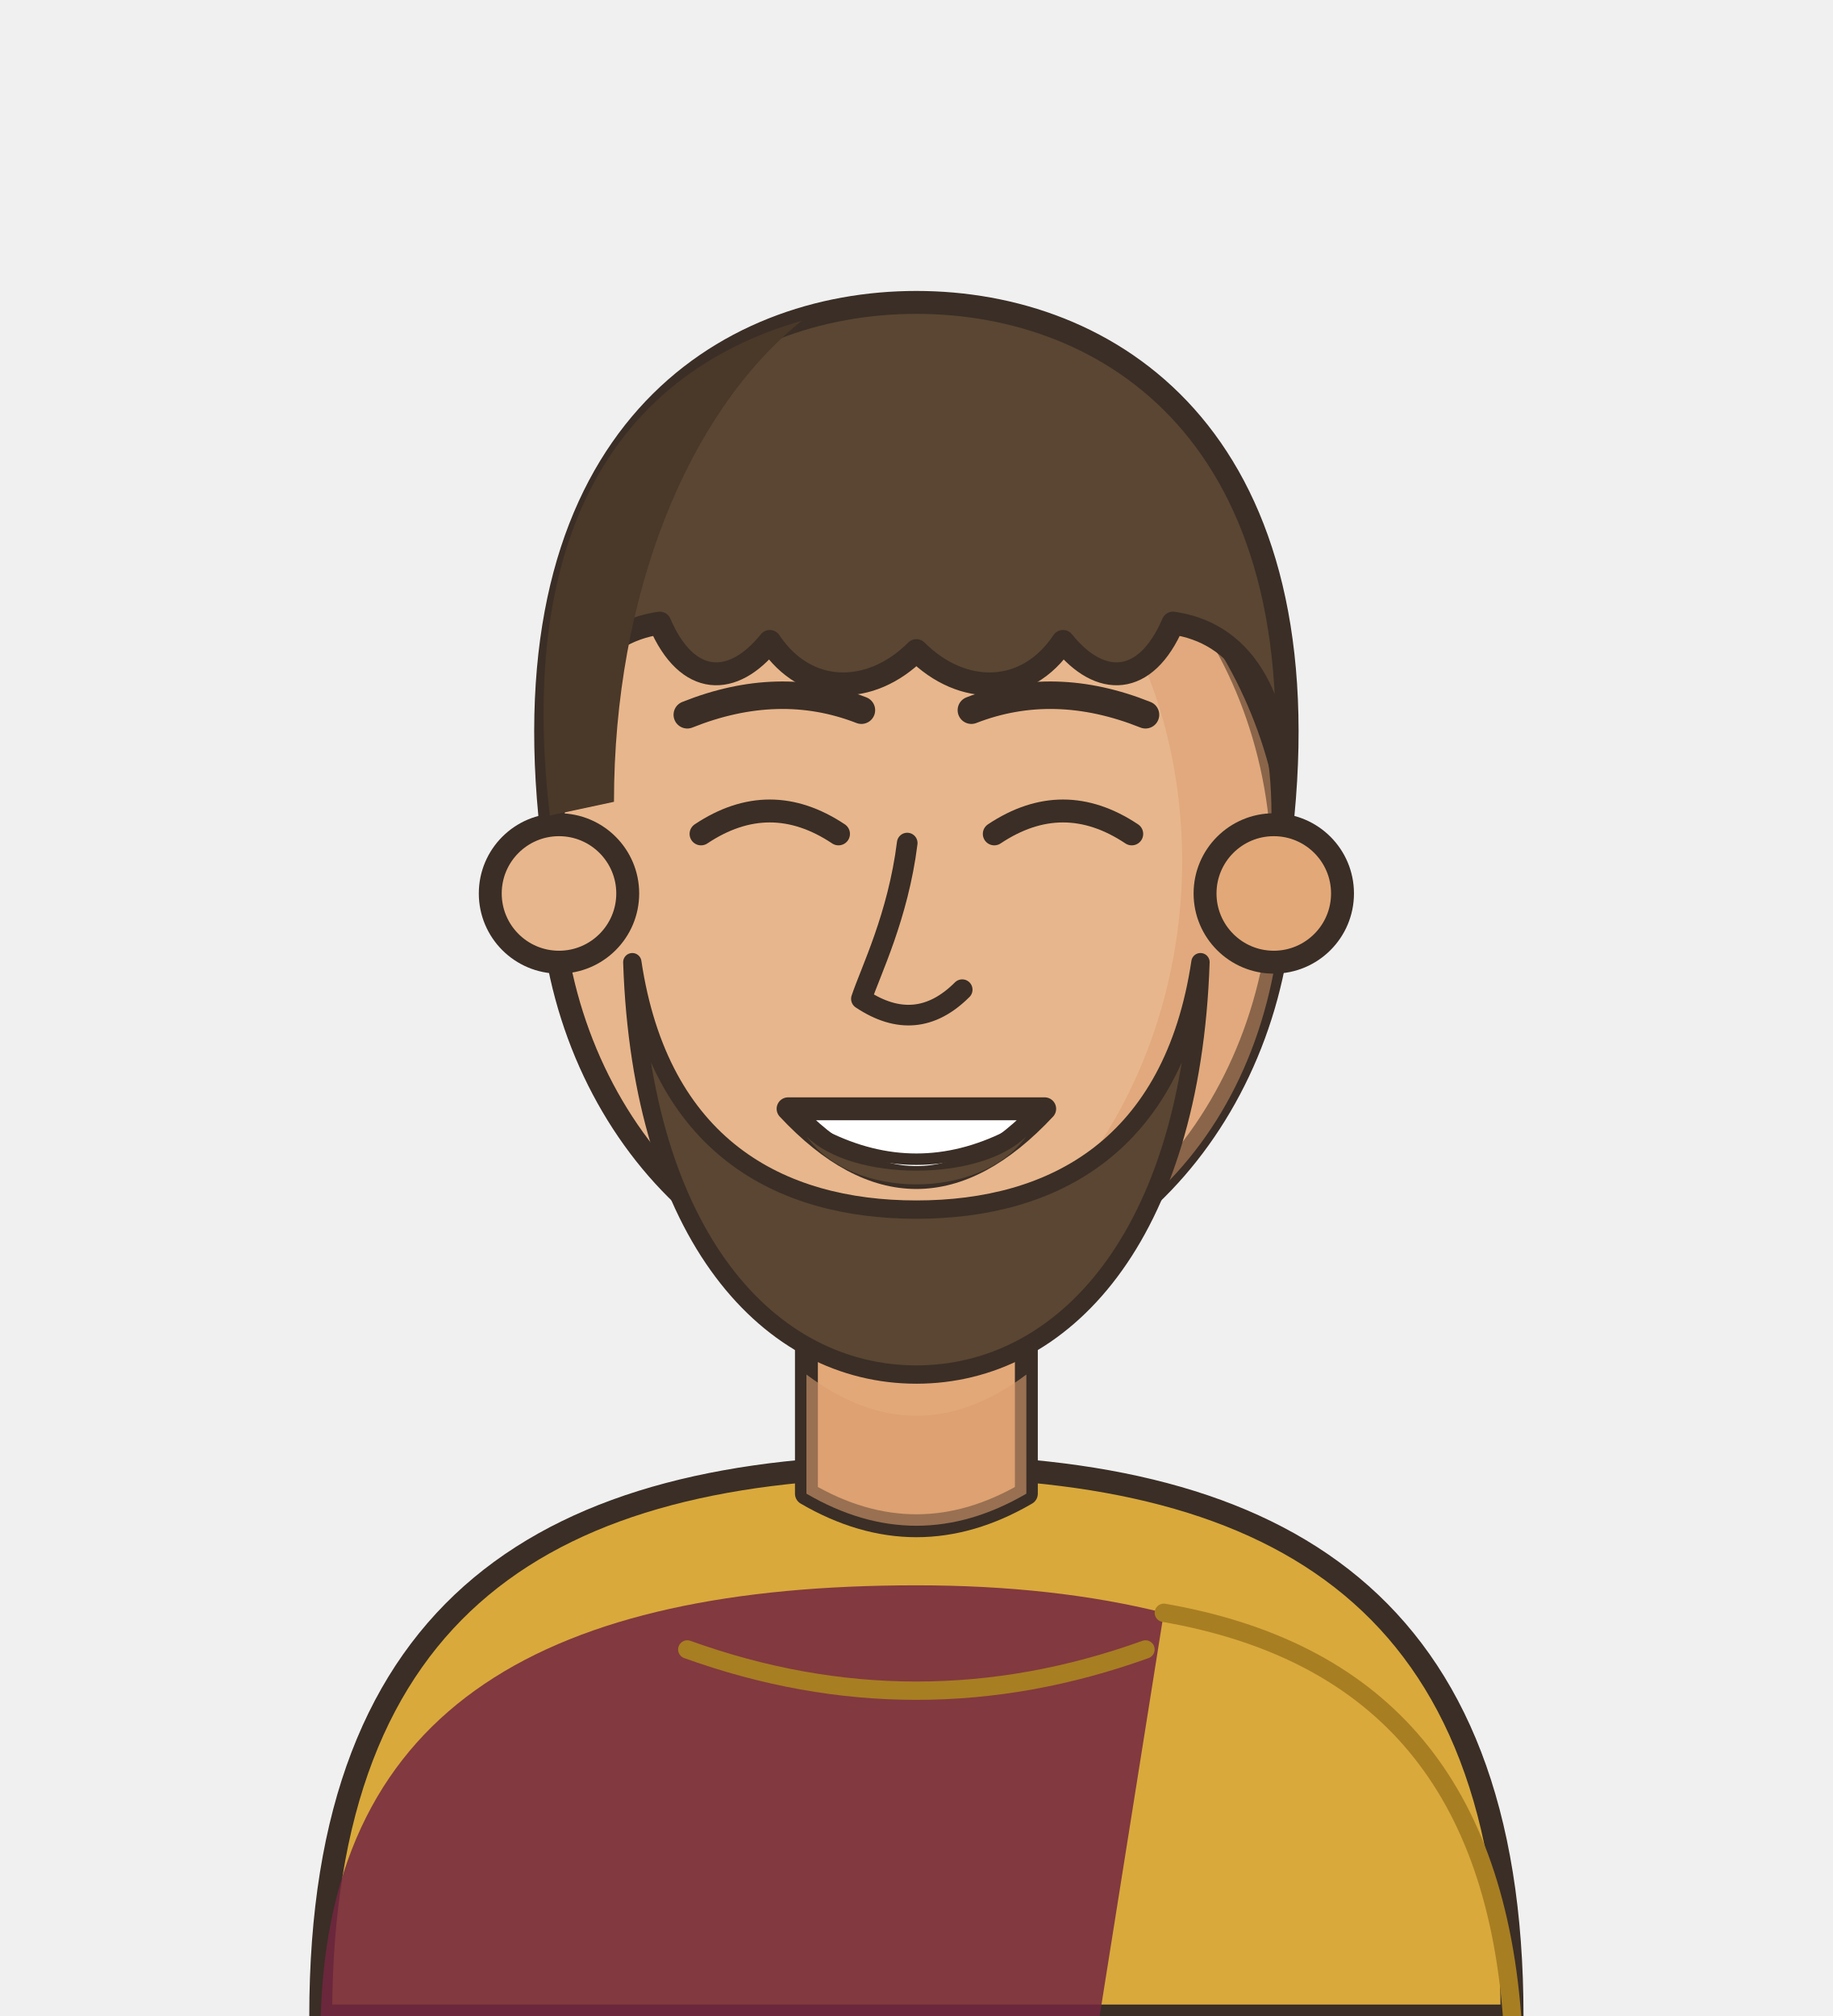
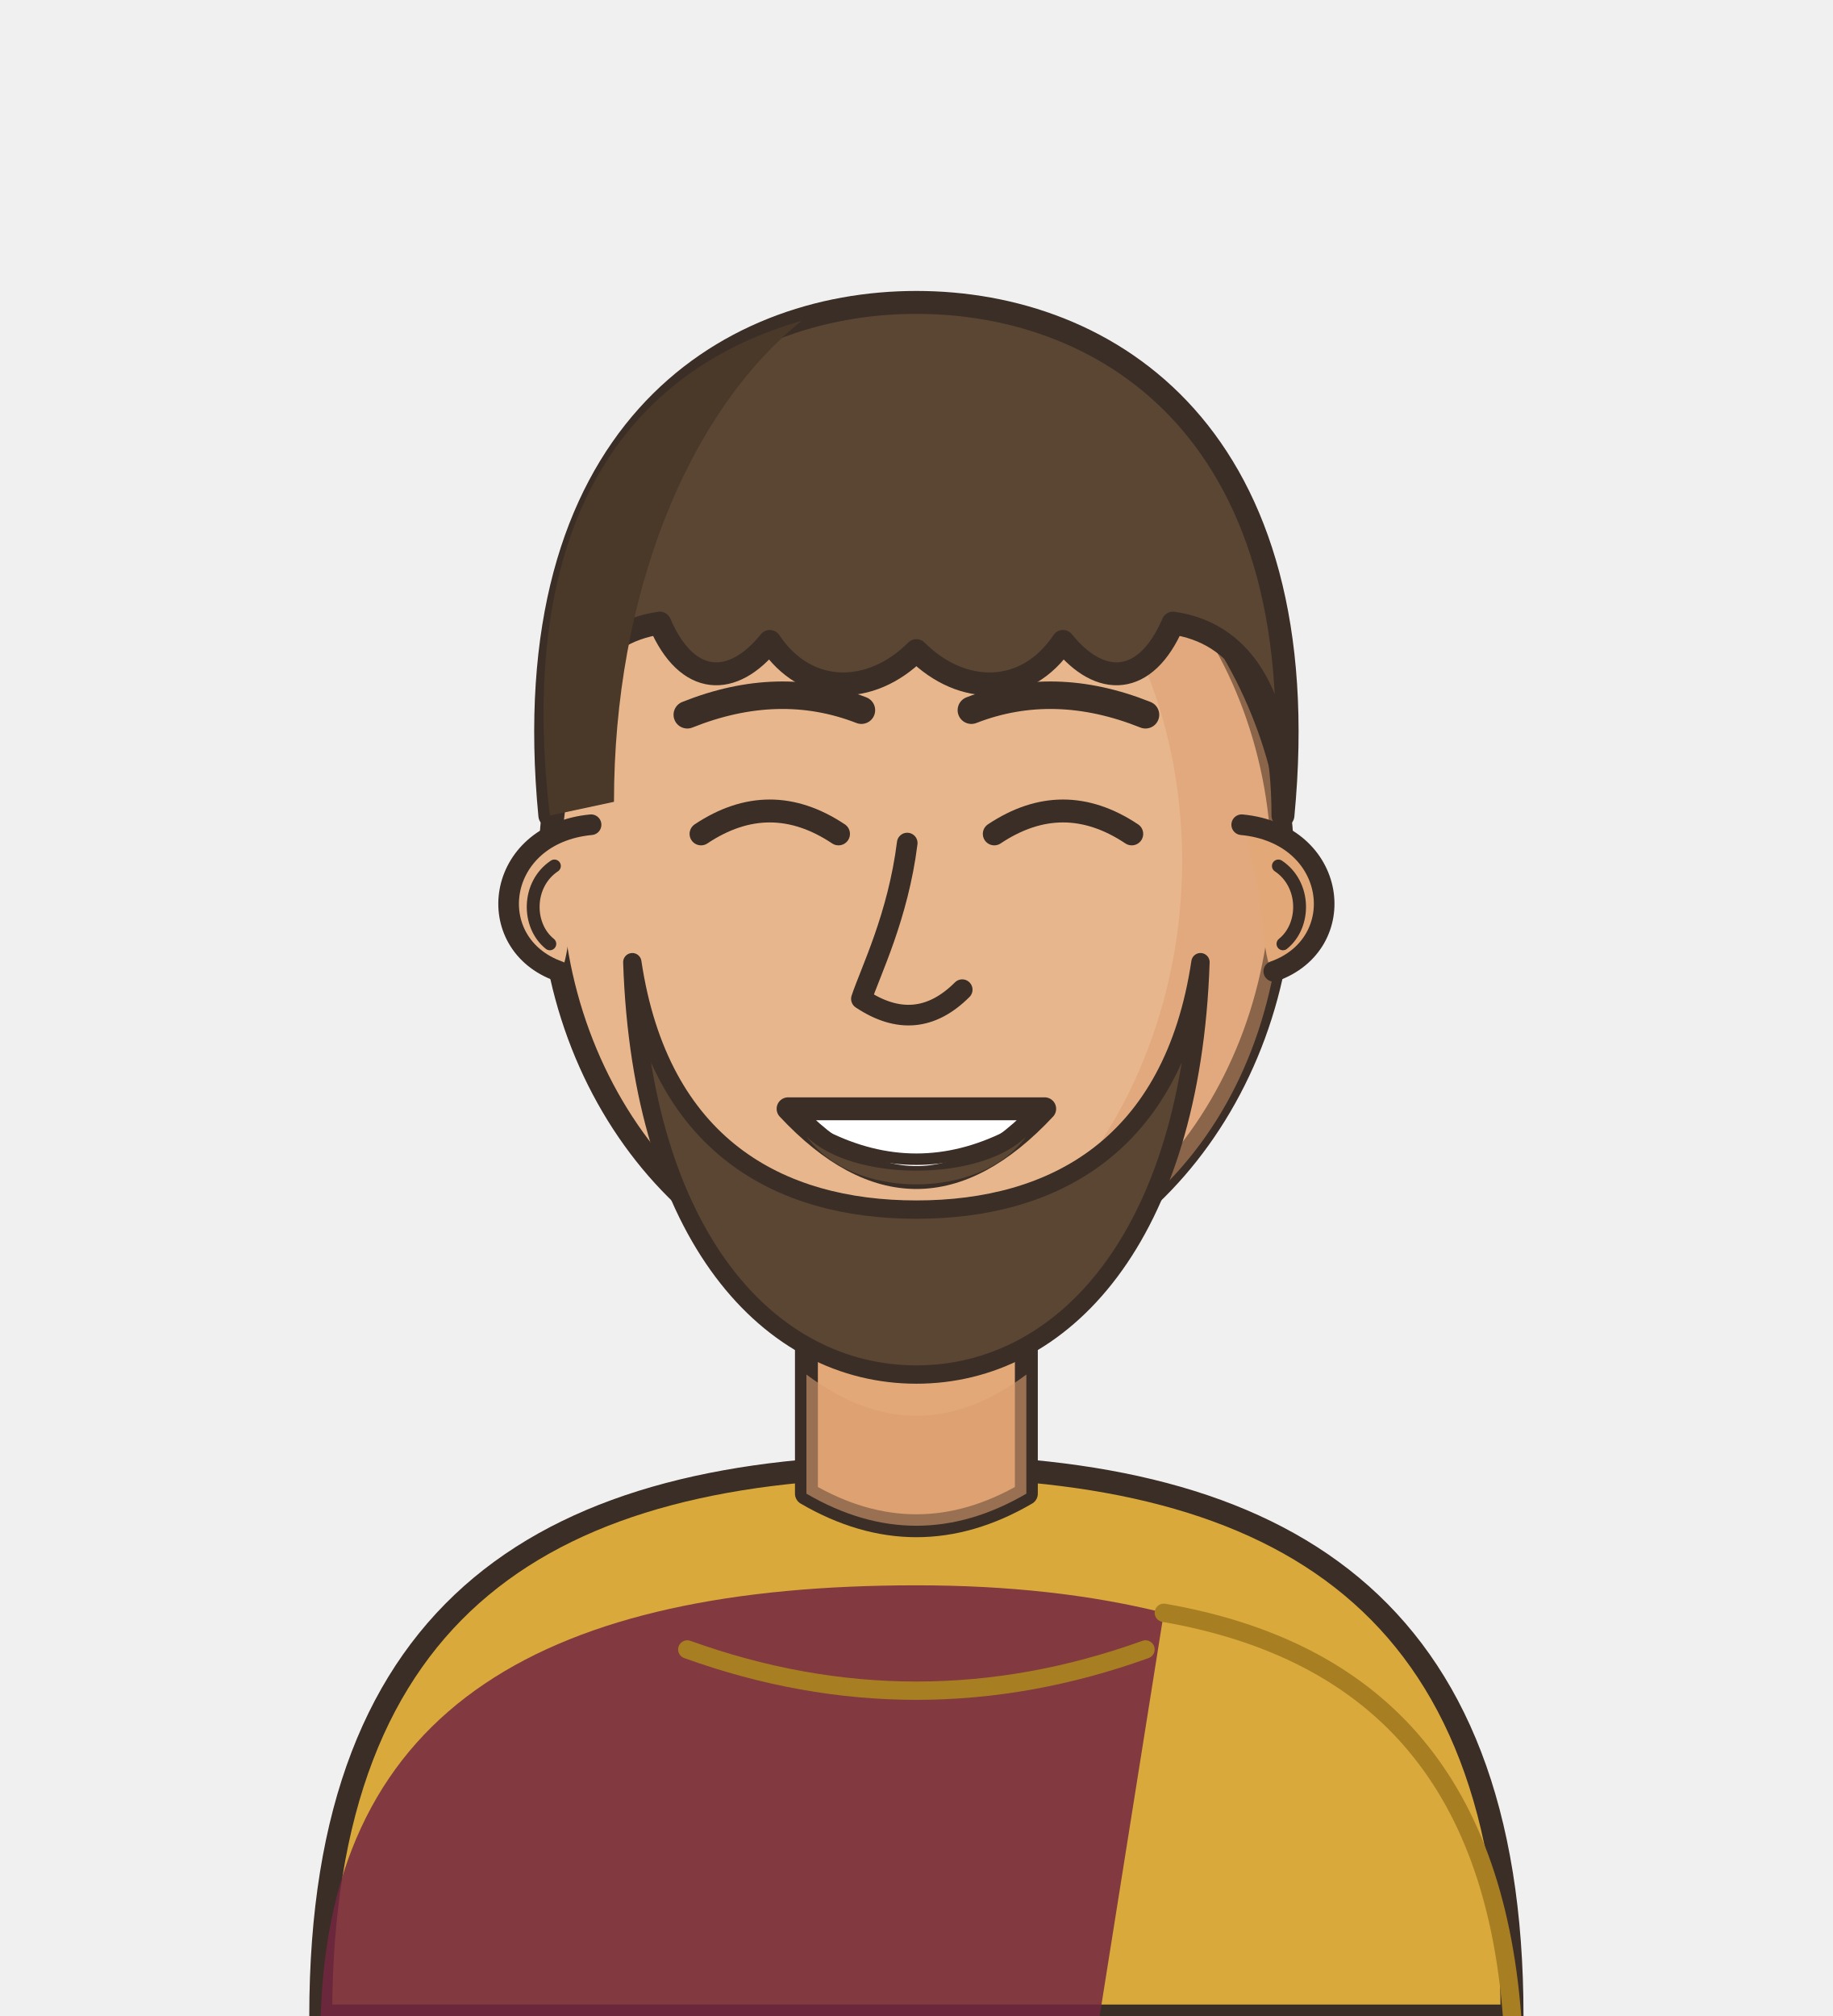
<svg xmlns="http://www.w3.org/2000/svg" width="400" height="440" viewBox="0 0 400 440">
  <g stroke="#3A2E26" stroke-width="5" stroke-linejoin="round" stroke-linecap="round">
    <path d="M70 440 C70 350 120 320 200 320 C280 320 330 350 330 440 Z" fill="#D9A93C" />
    <path d="M70 440 C72 372 120 346 200 346 C220 346 238 348 254 352 L240 440 Z" fill="#732640" stroke="none" opacity="0.85" />
    <path d="M254 352 C300 360 326 388 330 440" fill="none" stroke="#A87E22" stroke-width="4" />
    <path d="M150 360 Q200 378 250 360" fill="none" stroke="#A87E22" stroke-width="4" />
    <path d="M176 274 L176 326 Q200 340 224 326 L224 274 Z" fill="#E3A878" />
    <path d="M176 300 Q200 318 224 300 L224 326 Q200 340 176 326 Z" fill="#D99C6E" stroke="none" opacity="0.6" />
    <ellipse cx="200" cy="190" rx="80" ry="92" fill="#E8B68C" />
    <path d="M200 100 C250 104 280 150 280 190 C280 245 245 280 200 282 C235 270 258 230 258 188 C258 145 235 108 200 100 Z" fill="#D99C6E" stroke="none" opacity="0.5" />
-     <circle cx="122" cy="195" r="15" fill="#E8B68C" />
-     <circle cx="278" cy="195" r="15" fill="#E3A878" />
+     <path d="M129 179 C107 180 103 207 122 213 C125 208 124 196 127 188 C127 184 128 181 129 179 Z" fill="#E8B68C" stroke="none" />
+     <path d="M271 179 C293 180 297 207 278 213 C275 208 276 196 273 188 C273 184 272 181 271 179 Z" fill="#E3A878" stroke="none" />
+     <path d="M129 180 C108 182 105 206 122 212" fill="none" stroke="#3A2E26" stroke-width="4.5" />
+     <path d="M271 180 C292 182 295 206 278 212" fill="none" stroke="#3A2E26" stroke-width="4.5" />
+     <path d="M121 189 C115 193 115 202 120 206" fill="none" stroke="#3A2E26" stroke-width="2.8" />
+     <path d="M279 189 C285 193 285 202 280 206" fill="none" stroke="#3A2E26" stroke-width="2.8" />
    <path d="M120 178 C112 95 158 66 200 66 C242 66 288 95 280 178 C280 150 270 138 256 136 C250 150 240 150 232 140 C224 152 210 152 200 142 C190 152 176 152 168 140 C160 150 150 150 144 136 C130 138 120 150 120 178 Z" fill="#5A4632" />
    <path d="M120 178 C112 110 140 80 175 70 C150 90 134 130 134 175 Z" fill="#4A3829" stroke="none" />
    <path d="M150 156 Q170 148 188 155" fill="none" stroke="#3A2E26" stroke-width="6" />
    <path d="M212 155 Q230 148 250 156" fill="none" stroke="#3A2E26" stroke-width="6" />
    <path d="M153 182 Q168 172 183 182" fill="none" stroke="#3A2E26" stroke-width="5" />
    <path d="M217 182 Q232 172 247 182" fill="none" stroke="#3A2E26" stroke-width="5" />
    <path d="M198 184 C196 200 190 212 188 218 Q200 226 210 216" fill="none" stroke="#3A2E26" stroke-width="4.5" />
    <path d="M172 242 Q200 272 228 242 Z" fill="#fff" stroke="#3A2E26" stroke-width="5" />
    <path d="M180 248 Q200 258 220 248" fill="none" stroke="#3A2E26" stroke-width="2.5" />
    <path d="M138 210 C140 270 168 300 200 300 C232 300 260 270 262 210 C256 250 230 264 200 264 C170 264 144 250 138 210 Z" fill="#5A4632" stroke="#3A2E26" stroke-width="4" />
    <path d="M176 248 C186 258 214 258 224 248 C214 262 186 262 176 248 Z" fill="#5A4632" stroke="none" />
  </g>
</svg>
